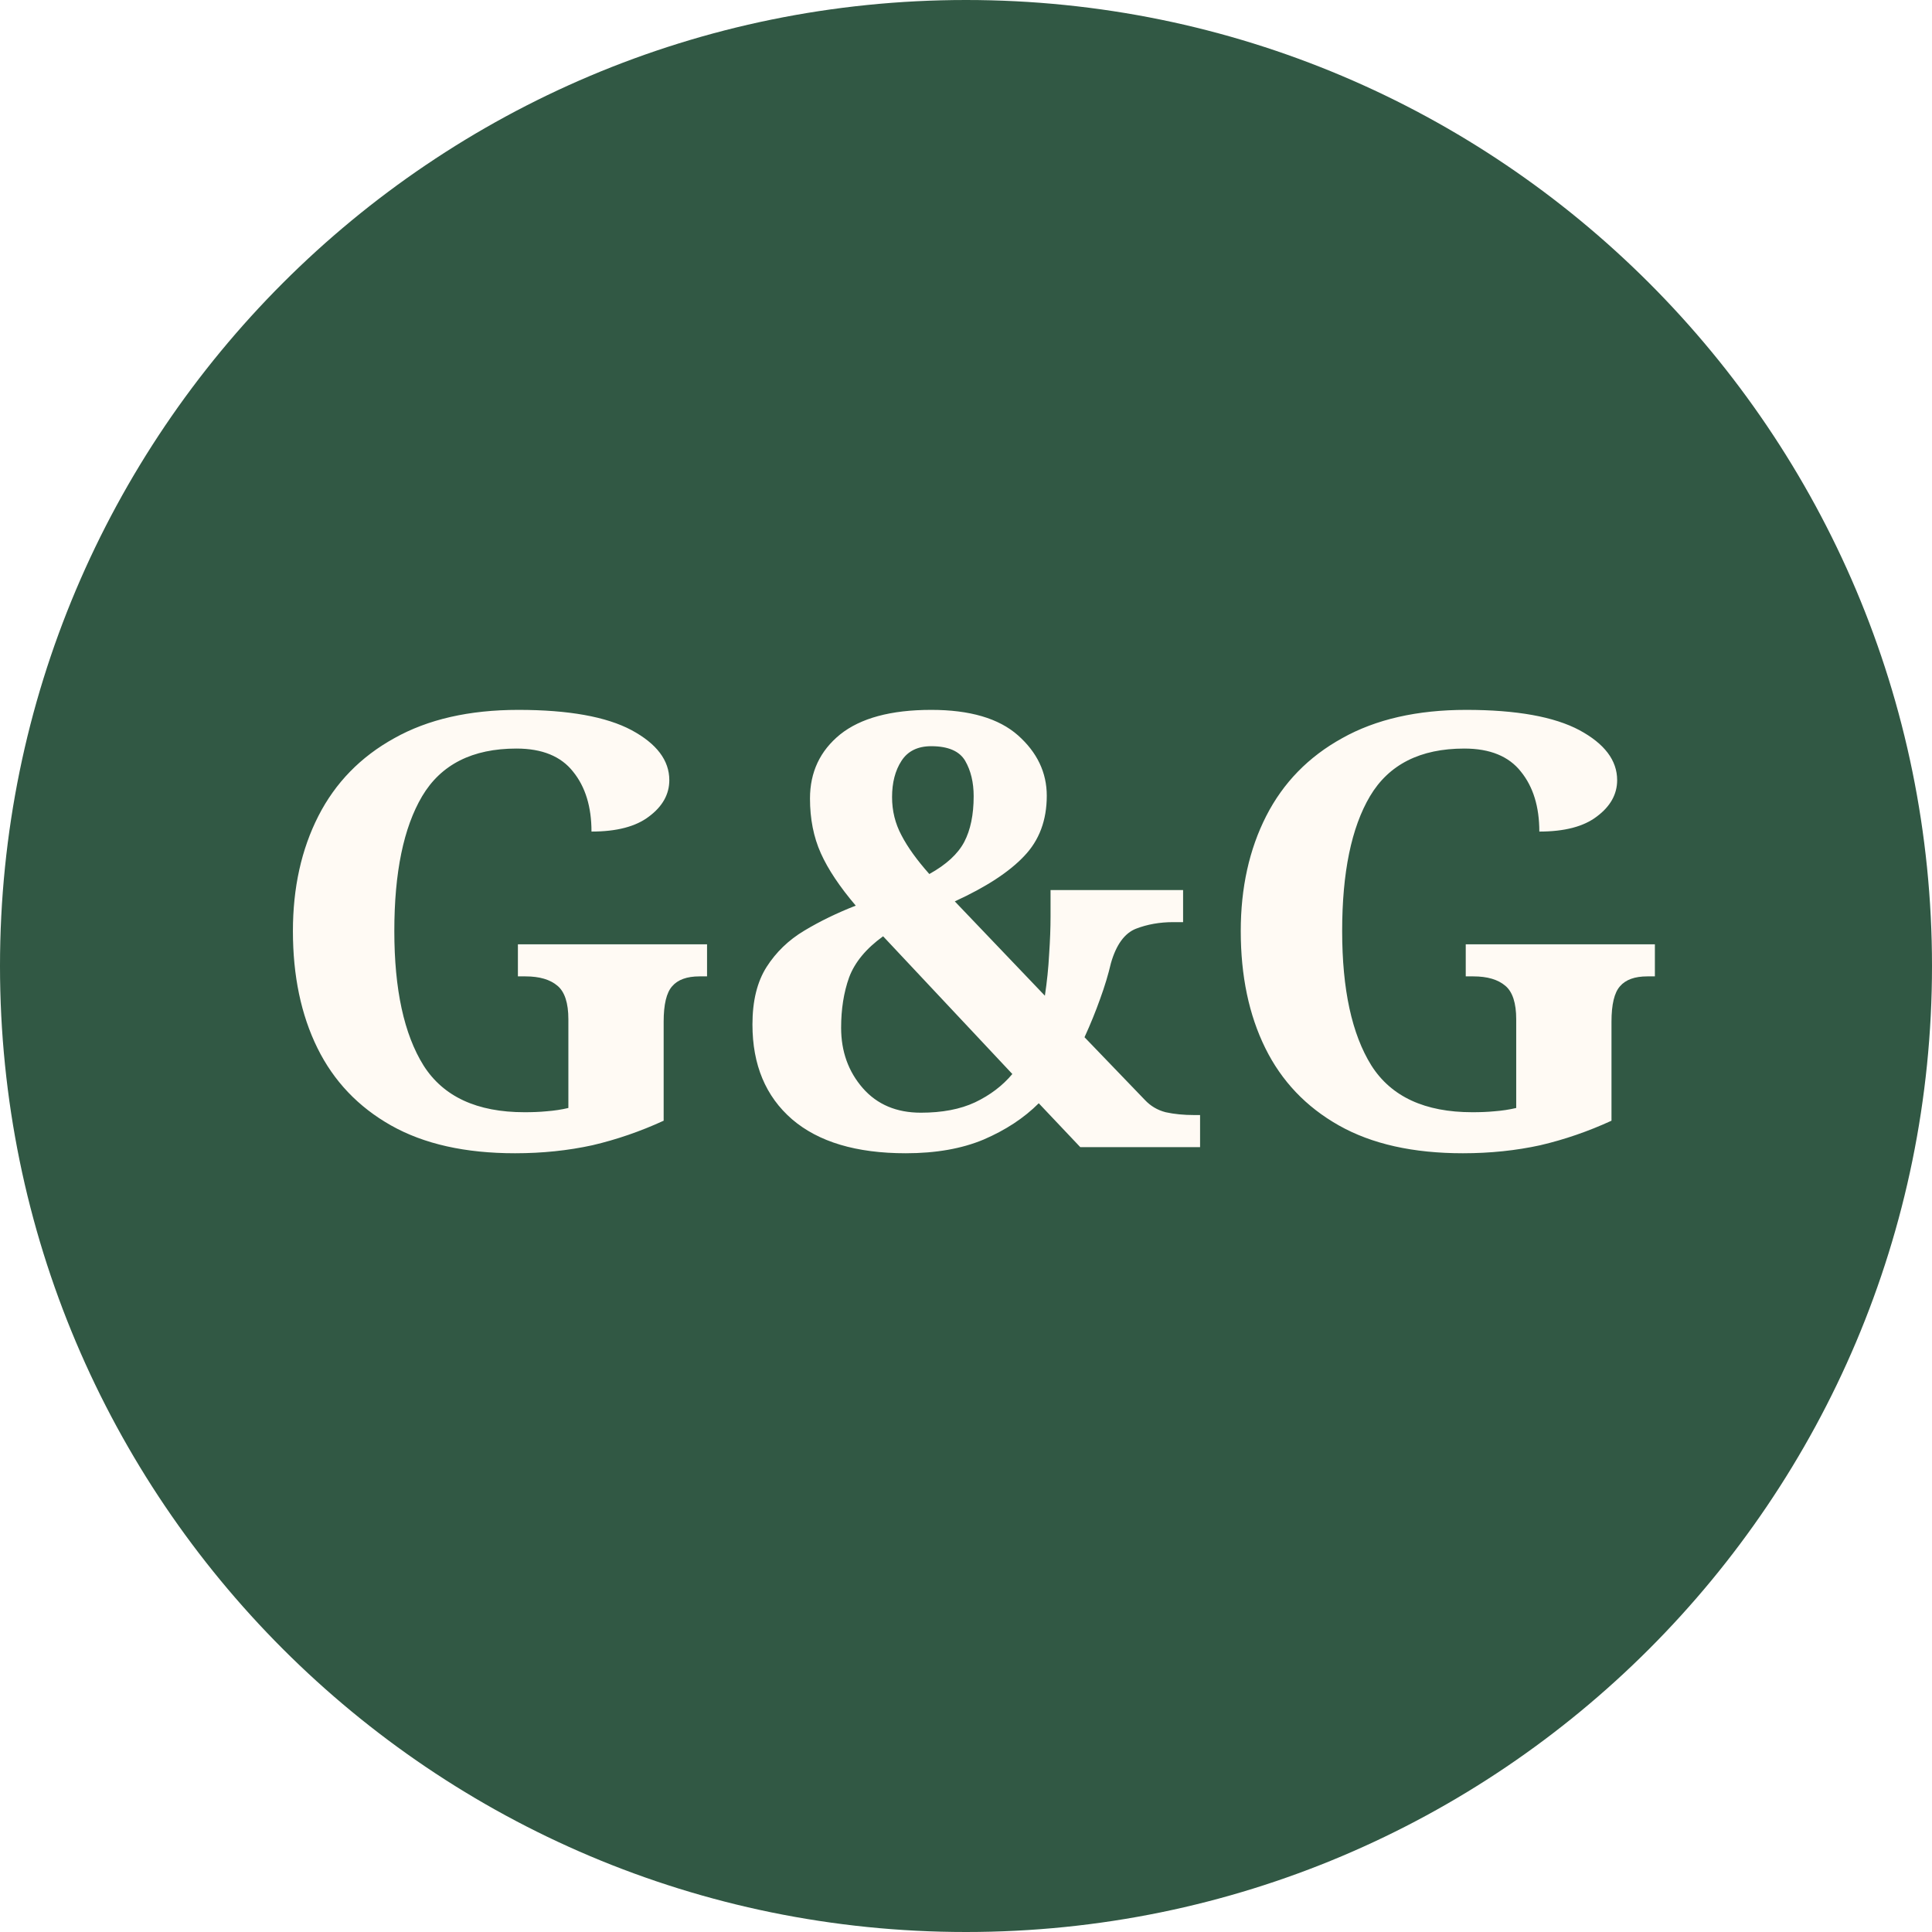
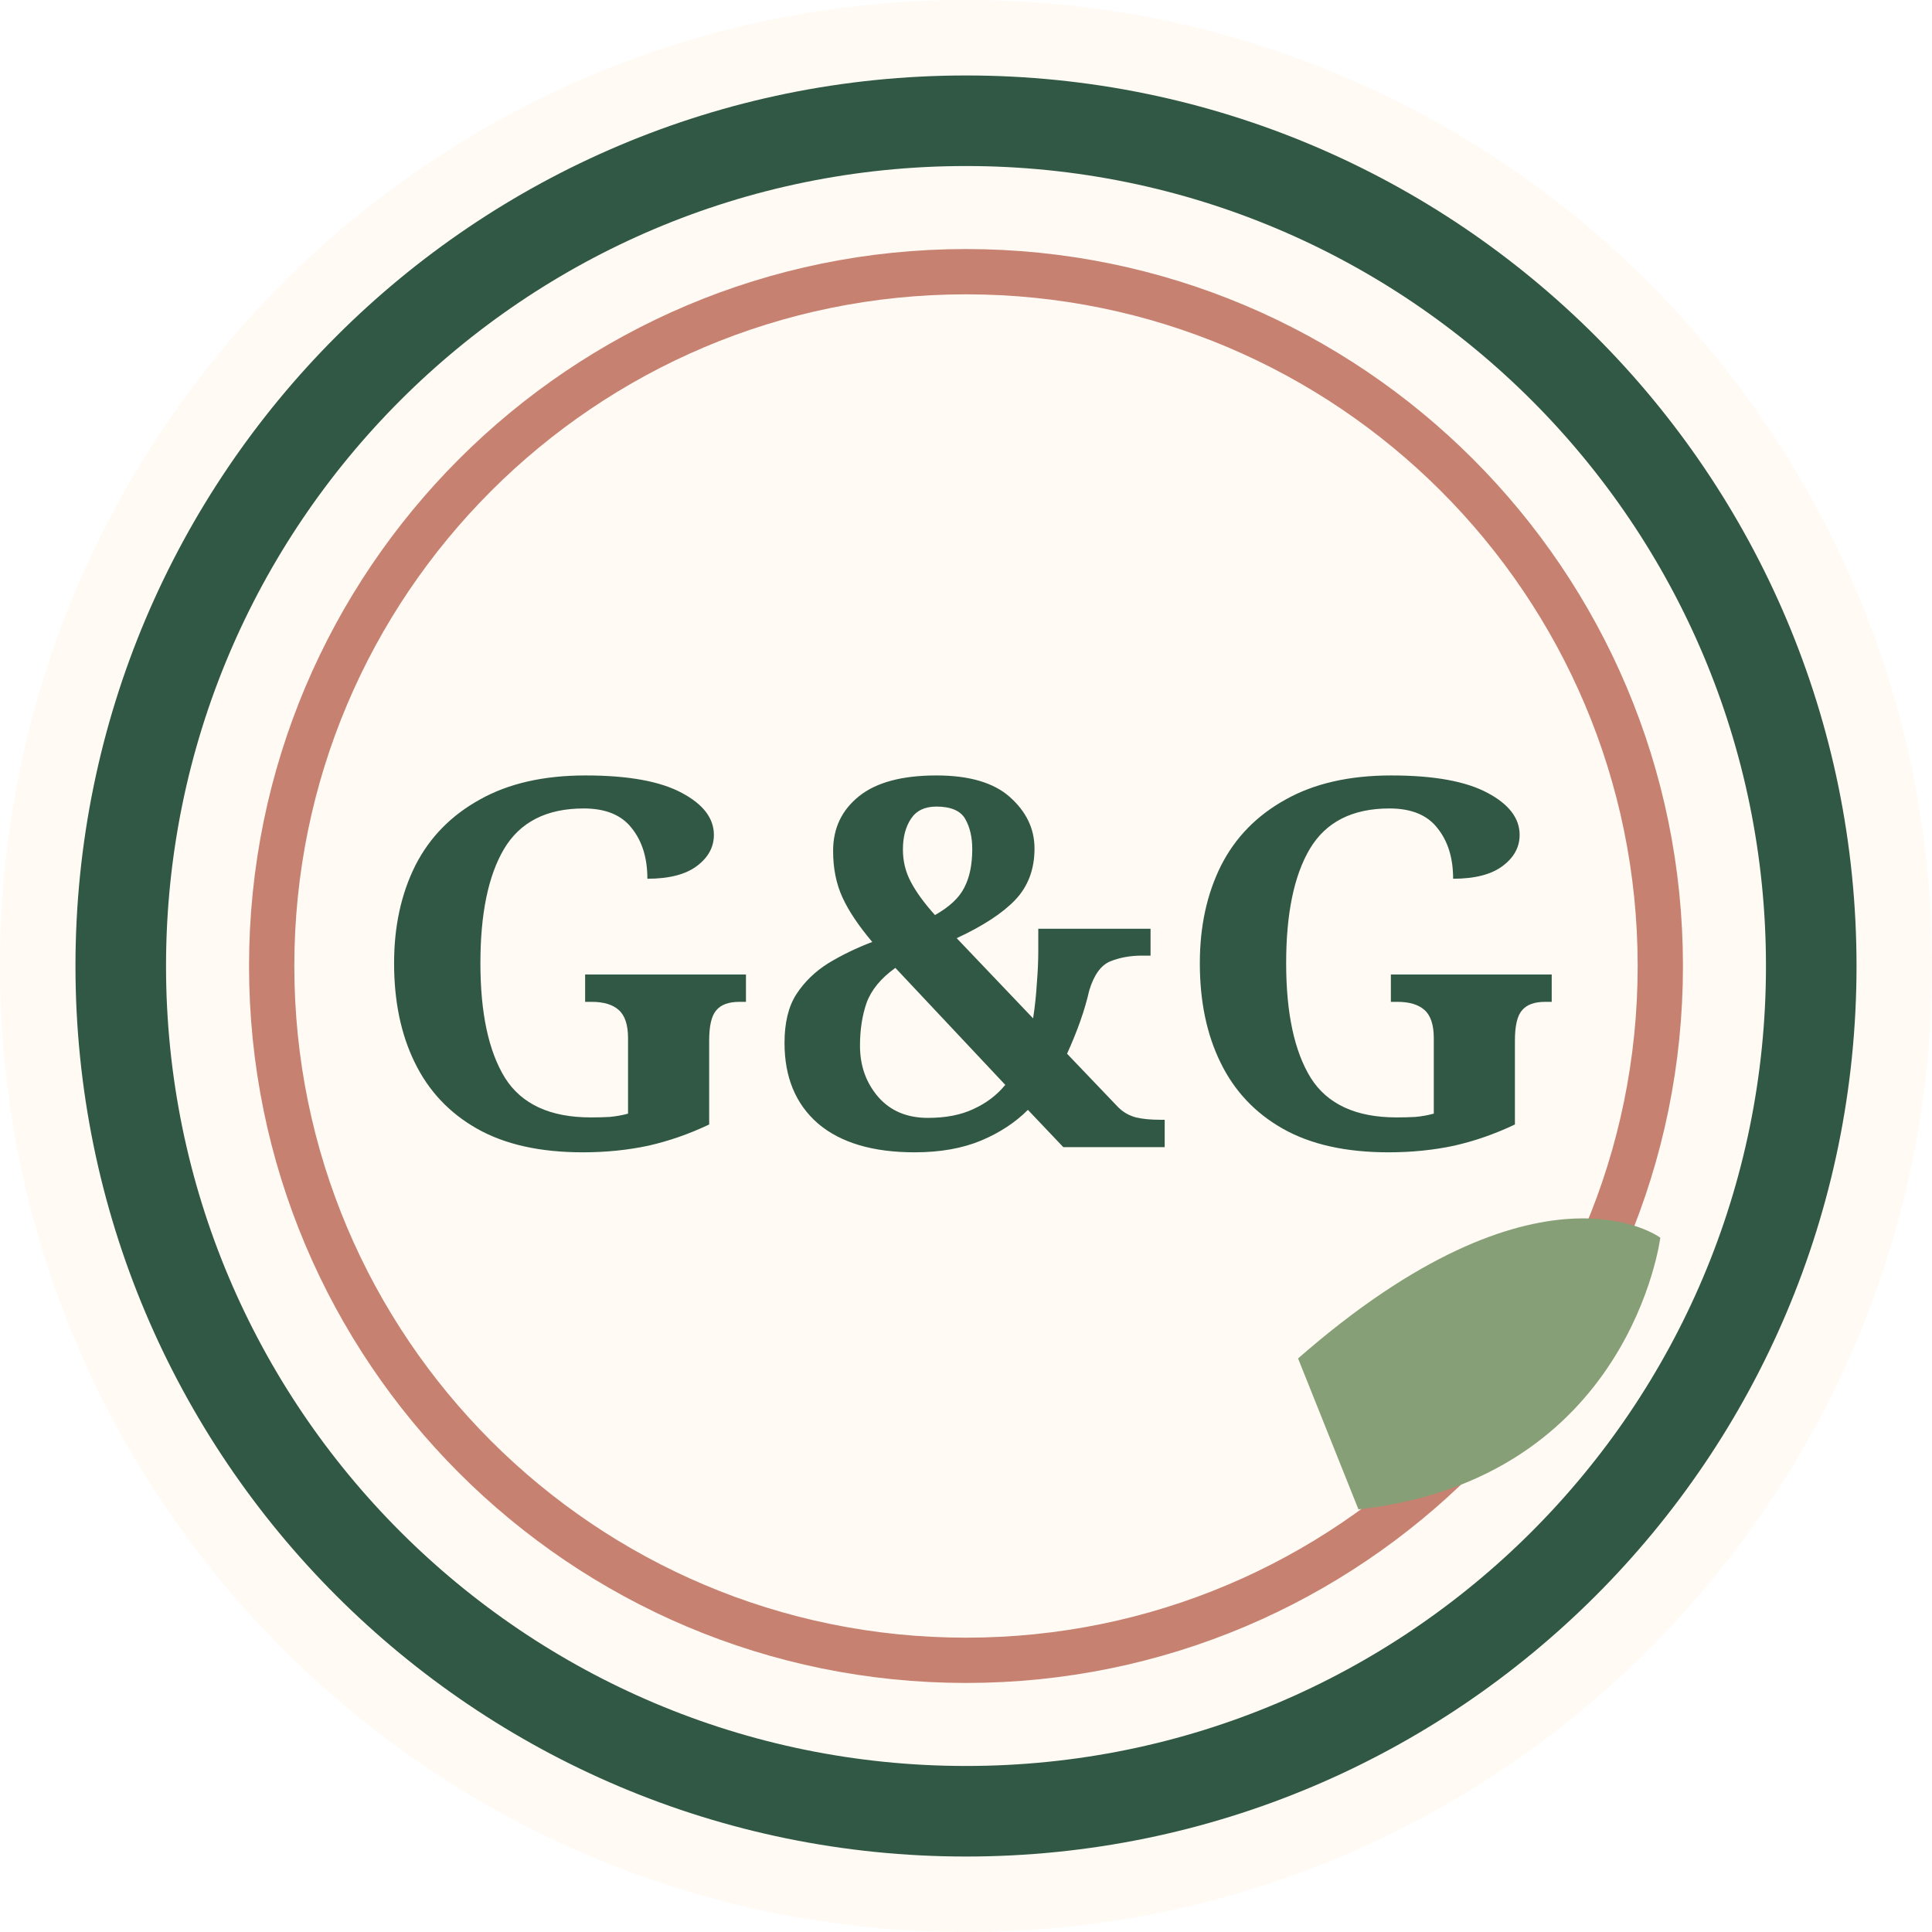
<svg xmlns="http://www.w3.org/2000/svg" viewBox="0 0 64 64">
-   <rect width="64" height="64" rx="32" fill="#315844" />
-   <text x="32" y="38" text-anchor="middle" font-family="Georgia, serif" font-size="20" font-weight="700" fill="#fffaf4">G&amp;G</text>
+   <rect width="64" height="64" rx="32" fill="#fffaf4" />
+   <circle cx="32" cy="32" r="28" fill="none" stroke="#315844" stroke-width="3" />
+   <circle cx="32" cy="32" r="23" fill="none" stroke="#c78170" stroke-width="1.5" />
+   <text x="32" y="38" text-anchor="middle" font-family="Georgia, serif" font-size="17" font-weight="700" fill="#315844">G&amp;G</text>
+   <path d="M43 45c8-7 12-4 12-4s-1 8-10 9z" fill="#879f76" />
</svg>
